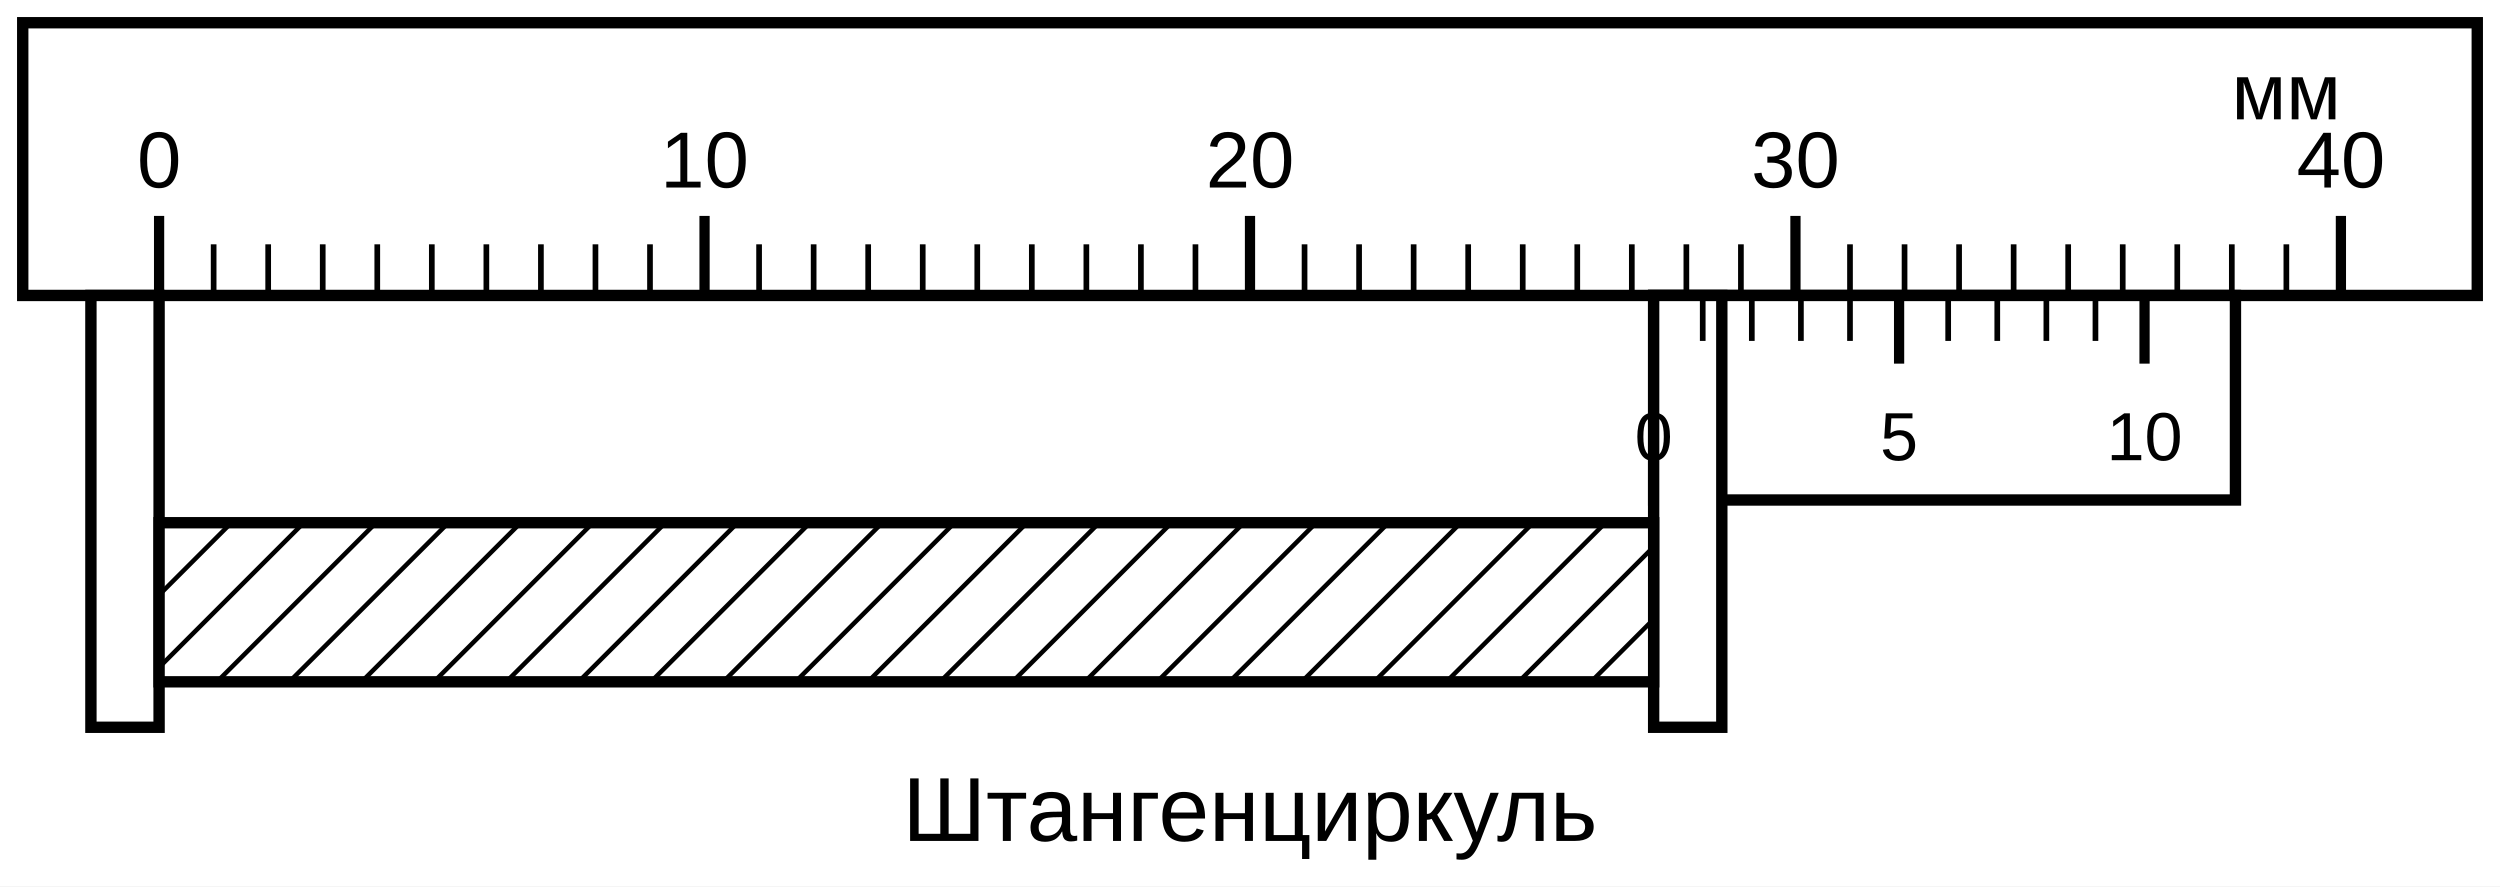
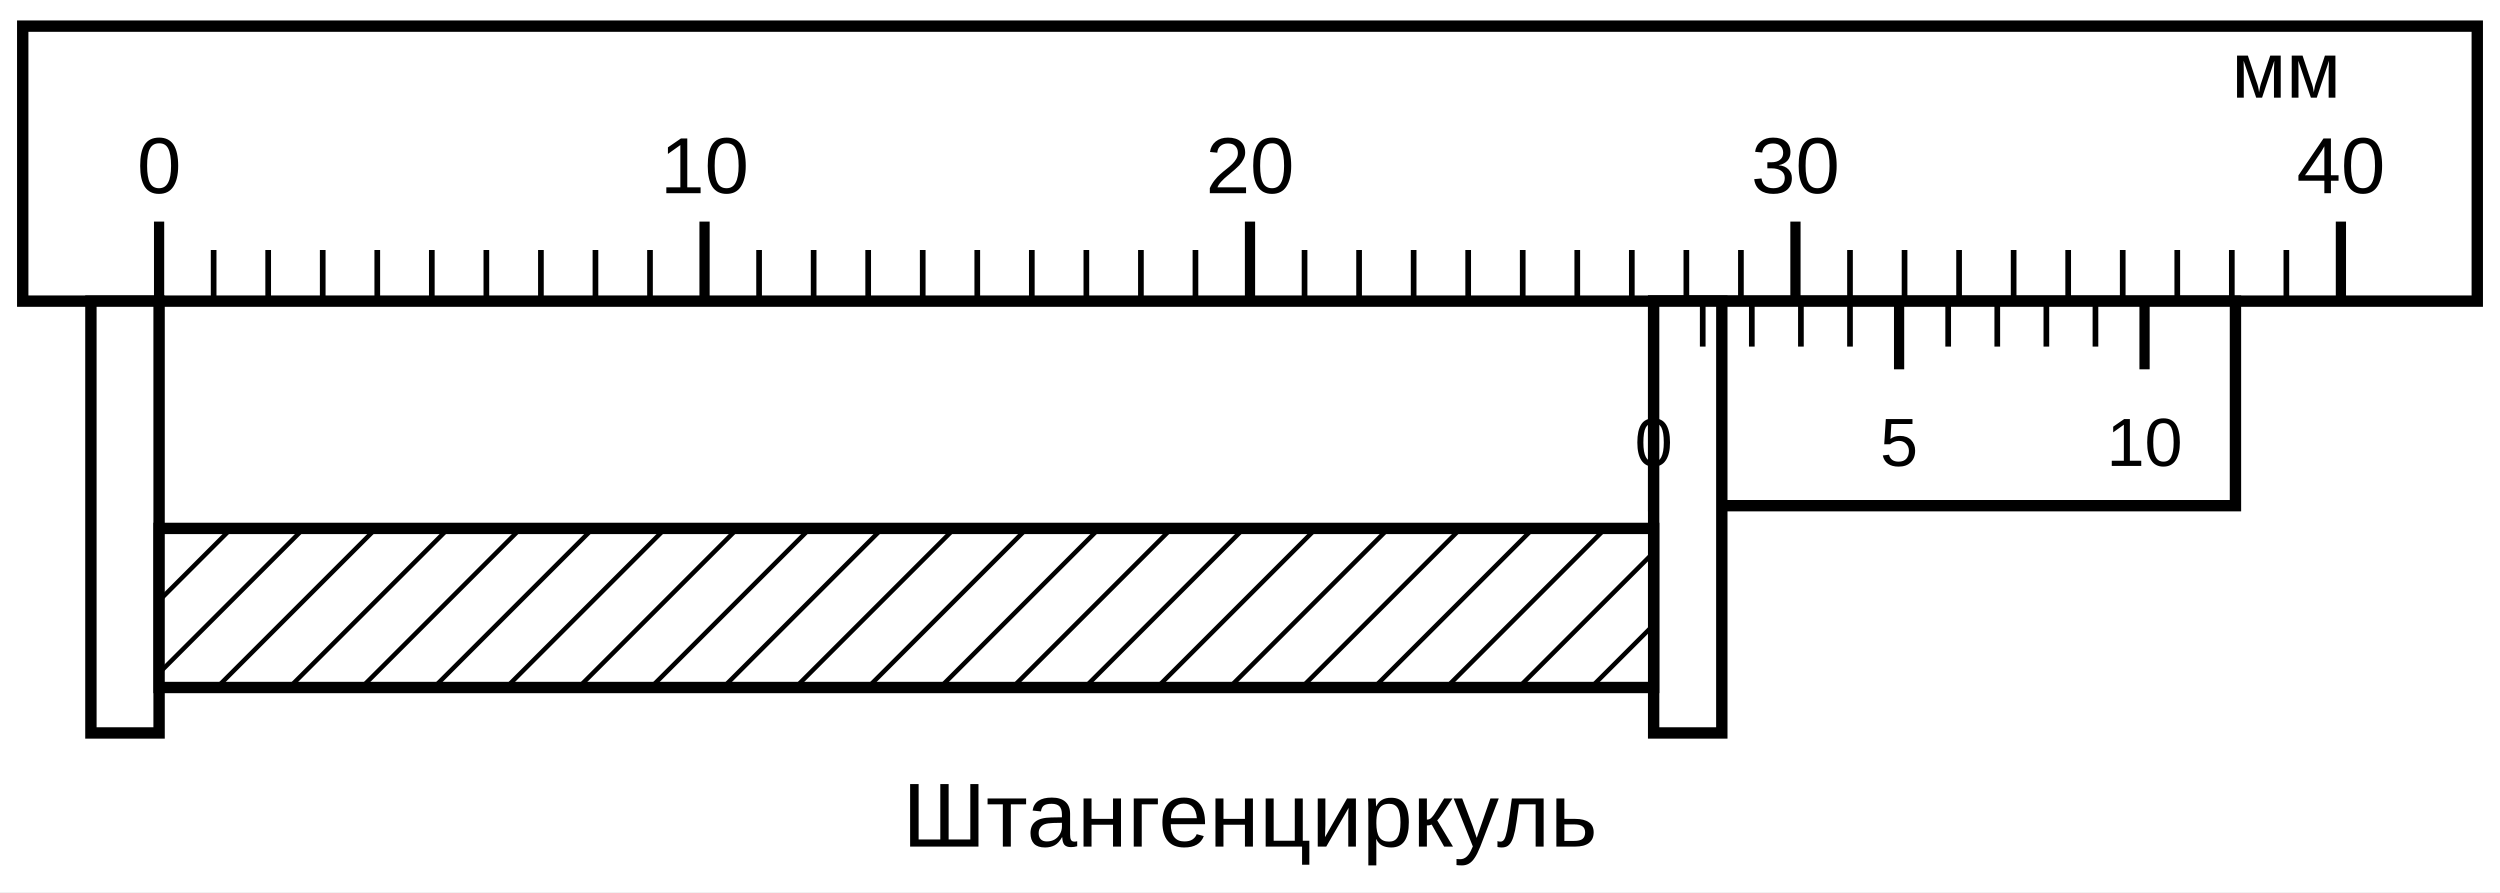
- <svg xmlns="http://www.w3.org/2000/svg" class="visual-svg" viewBox="0 14 220 78" font-family="PT Sans, Segoe UI, Verdana, Arial, sans-serif" width="330" height="117">
-   <rect x="0" y="14" width="220" height="78" fill="#fff" />
-   <rect x="2" y="16" width="216" height="24" fill="#fff" stroke="#000" stroke-width="1" />
+ <svg xmlns="http://www.w3.org/2000/svg" class="visual-svg" viewBox="0 13.5 220 78.5" font-family="PT Sans, Segoe UI, Verdana, Arial, sans-serif" width="330" height="117.75">
+   <rect x="0" y="13.5" width="220" height="78.5" fill="#fff" />
+   <rect x="2" y="15.8" width="216" height="24.2" fill="#fff" stroke="#000" stroke-width="1" />
  <rect x="8" y="40" width="6" height="38" fill="#fff" stroke="#000" stroke-width="1" />
  <line x1="14" y1="40" x2="14" y2="33" fill="none" stroke="#000" stroke-width="0.9" />
  <text x="14" y="30.5" text-anchor="middle" fill="#000" font-size="7">0</text>
  <line x1="18.8" y1="40" x2="18.8" y2="35.5" fill="none" stroke="#000" stroke-width="0.5" />
  <line x1="23.6" y1="40" x2="23.6" y2="35.5" fill="none" stroke="#000" stroke-width="0.5" />
  <line x1="28.4" y1="40" x2="28.4" y2="35.5" fill="none" stroke="#000" stroke-width="0.5" />
  <line x1="33.2" y1="40" x2="33.2" y2="35.5" fill="none" stroke="#000" stroke-width="0.5" />
  <line x1="38" y1="40" x2="38" y2="35.5" fill="none" stroke="#000" stroke-width="0.5" />
  <line x1="42.8" y1="40" x2="42.8" y2="35.5" fill="none" stroke="#000" stroke-width="0.5" />
  <line x1="47.6" y1="40" x2="47.6" y2="35.5" fill="none" stroke="#000" stroke-width="0.5" />
  <line x1="52.4" y1="40" x2="52.4" y2="35.5" fill="none" stroke="#000" stroke-width="0.5" />
  <line x1="57.2" y1="40" x2="57.2" y2="35.5" fill="none" stroke="#000" stroke-width="0.5" />
  <line x1="62" y1="40" x2="62" y2="33" fill="none" stroke="#000" stroke-width="0.9" />
  <text x="62" y="30.5" text-anchor="middle" fill="#000" font-size="7">10</text>
  <line x1="66.8" y1="40" x2="66.8" y2="35.5" fill="none" stroke="#000" stroke-width="0.5" />
  <line x1="71.6" y1="40" x2="71.6" y2="35.5" fill="none" stroke="#000" stroke-width="0.5" />
  <line x1="76.4" y1="40" x2="76.4" y2="35.5" fill="none" stroke="#000" stroke-width="0.5" />
  <line x1="81.2" y1="40" x2="81.2" y2="35.5" fill="none" stroke="#000" stroke-width="0.5" />
  <line x1="86" y1="40" x2="86" y2="35.5" fill="none" stroke="#000" stroke-width="0.5" />
  <line x1="90.8" y1="40" x2="90.8" y2="35.5" fill="none" stroke="#000" stroke-width="0.5" />
  <line x1="95.6" y1="40" x2="95.6" y2="35.5" fill="none" stroke="#000" stroke-width="0.5" />
  <line x1="100.4" y1="40" x2="100.4" y2="35.5" fill="none" stroke="#000" stroke-width="0.5" />
  <line x1="105.2" y1="40" x2="105.2" y2="35.5" fill="none" stroke="#000" stroke-width="0.5" />
  <line x1="110" y1="40" x2="110" y2="33" fill="none" stroke="#000" stroke-width="0.9" />
  <text x="110" y="30.5" text-anchor="middle" fill="#000" font-size="7">20</text>
  <line x1="114.8" y1="40" x2="114.8" y2="35.5" fill="none" stroke="#000" stroke-width="0.5" />
  <line x1="119.6" y1="40" x2="119.6" y2="35.5" fill="none" stroke="#000" stroke-width="0.5" />
  <line x1="124.4" y1="40" x2="124.4" y2="35.5" fill="none" stroke="#000" stroke-width="0.5" />
  <line x1="129.2" y1="40" x2="129.2" y2="35.5" fill="none" stroke="#000" stroke-width="0.5" />
  <line x1="134" y1="40" x2="134" y2="35.5" fill="none" stroke="#000" stroke-width="0.5" />
  <line x1="138.8" y1="40" x2="138.8" y2="35.5" fill="none" stroke="#000" stroke-width="0.5" />
  <line x1="143.6" y1="40" x2="143.6" y2="35.5" fill="none" stroke="#000" stroke-width="0.5" />
  <line x1="148.4" y1="40" x2="148.4" y2="35.5" fill="none" stroke="#000" stroke-width="0.5" />
  <line x1="153.2" y1="40" x2="153.2" y2="35.5" fill="none" stroke="#000" stroke-width="0.5" />
  <line x1="158" y1="40" x2="158" y2="33" fill="none" stroke="#000" stroke-width="0.9" />
  <text x="158" y="30.5" text-anchor="middle" fill="#000" font-size="7">30</text>
  <line x1="162.8" y1="40" x2="162.8" y2="35.5" fill="none" stroke="#000" stroke-width="0.5" />
  <line x1="167.6" y1="40" x2="167.6" y2="35.5" fill="none" stroke="#000" stroke-width="0.5" />
  <line x1="172.4" y1="40" x2="172.4" y2="35.5" fill="none" stroke="#000" stroke-width="0.5" />
  <line x1="177.2" y1="40" x2="177.2" y2="35.5" fill="none" stroke="#000" stroke-width="0.5" />
  <line x1="182" y1="40" x2="182" y2="35.5" fill="none" stroke="#000" stroke-width="0.5" />
  <line x1="186.8" y1="40" x2="186.8" y2="35.5" fill="none" stroke="#000" stroke-width="0.5" />
  <line x1="191.6" y1="40" x2="191.6" y2="35.5" fill="none" stroke="#000" stroke-width="0.5" />
  <line x1="196.4" y1="40" x2="196.4" y2="35.5" fill="none" stroke="#000" stroke-width="0.5" />
  <line x1="201.2" y1="40" x2="201.2" y2="35.5" fill="none" stroke="#000" stroke-width="0.5" />
  <line x1="206" y1="40" x2="206" y2="33" fill="none" stroke="#000" stroke-width="0.9" />
  <text x="206" y="30.5" text-anchor="middle" fill="#000" font-size="7">40</text>
-   <text x="206" y="24.5" text-anchor="end" fill="#000" font-size="7">мм</text>
+   <text x="206" y="22.1" text-anchor="end" fill="#000" font-size="7">мм</text>
  <rect x="145.52" y="40" width="51.2" height="18" fill="#fff" stroke="#000" stroke-width="1" />
  <rect x="145.52" y="40" width="6" height="38" fill="#fff" stroke="#000" stroke-width="1" />
  <line x1="145.52" y1="40" x2="145.52" y2="46" fill="none" stroke="#000" stroke-width="0.9" />
  <text x="145.52" y="54.5" text-anchor="middle" fill="#000" font-size="6">0</text>
  <line x1="149.84" y1="40" x2="149.84" y2="44" fill="none" stroke="#000" stroke-width="0.5" />
  <line x1="154.16" y1="40" x2="154.16" y2="44" fill="none" stroke="#000" stroke-width="0.5" />
  <line x1="158.48" y1="40" x2="158.48" y2="44" fill="none" stroke="#000" stroke-width="0.5" />
  <line x1="162.8" y1="40" x2="162.8" y2="44" fill="none" stroke="#000" stroke-width="0.5" />
  <line x1="167.12" y1="40" x2="167.12" y2="46" fill="none" stroke="#000" stroke-width="0.9" />
  <text x="167.12" y="54.5" text-anchor="middle" fill="#000" font-size="6">5</text>
  <line x1="171.44" y1="40" x2="171.44" y2="44" fill="none" stroke="#000" stroke-width="0.5" />
  <line x1="175.76" y1="40" x2="175.76" y2="44" fill="none" stroke="#000" stroke-width="0.5" />
  <line x1="180.08" y1="40" x2="180.08" y2="44" fill="none" stroke="#000" stroke-width="0.5" />
  <line x1="184.4" y1="40" x2="184.4" y2="44" fill="none" stroke="#000" stroke-width="0.5" />
  <line x1="188.72" y1="40" x2="188.72" y2="46" fill="none" stroke="#000" stroke-width="0.9" />
  <text x="188.72" y="54.5" text-anchor="middle" fill="#000" font-size="6">10</text>
  <rect x="14" y="60" width="131.52" height="14" fill="#fff" stroke="#000" stroke-width="1" />
  <line x1="20.36" y1="60" x2="14" y2="66.36" fill="none" stroke="#000" stroke-width="0.4" />
  <line x1="26.73" y1="60" x2="14" y2="72.73" fill="none" stroke="#000" stroke-width="0.4" />
  <line x1="33.09" y1="60" x2="19.09" y2="74" fill="none" stroke="#000" stroke-width="0.4" />
  <line x1="39.46" y1="60" x2="25.46" y2="74" fill="none" stroke="#000" stroke-width="0.4" />
  <line x1="45.82" y1="60" x2="31.82" y2="74" fill="none" stroke="#000" stroke-width="0.4" />
  <line x1="52.18" y1="60" x2="38.18" y2="74" fill="none" stroke="#000" stroke-width="0.4" />
  <line x1="58.55" y1="60" x2="44.55" y2="74" fill="none" stroke="#000" stroke-width="0.4" />
  <line x1="64.91" y1="60" x2="50.91" y2="74" fill="none" stroke="#000" stroke-width="0.4" />
  <line x1="71.28" y1="60" x2="57.28" y2="74" fill="none" stroke="#000" stroke-width="0.4" />
  <line x1="77.64" y1="60" x2="63.64" y2="74" fill="none" stroke="#000" stroke-width="0.4" />
  <line x1="84" y1="60" x2="70" y2="74" fill="none" stroke="#000" stroke-width="0.4" />
  <line x1="90.37" y1="60" x2="76.37" y2="74" fill="none" stroke="#000" stroke-width="0.4" />
  <line x1="96.73" y1="60" x2="82.73" y2="74" fill="none" stroke="#000" stroke-width="0.4" />
  <line x1="103.1" y1="60" x2="89.1" y2="74" fill="none" stroke="#000" stroke-width="0.4" />
  <line x1="109.46" y1="60" x2="95.46" y2="74" fill="none" stroke="#000" stroke-width="0.4" />
  <line x1="115.82" y1="60" x2="101.82" y2="74" fill="none" stroke="#000" stroke-width="0.4" />
  <line x1="122.19" y1="60" x2="108.19" y2="74" fill="none" stroke="#000" stroke-width="0.4" />
  <line x1="128.55" y1="60" x2="114.55" y2="74" fill="none" stroke="#000" stroke-width="0.4" />
  <line x1="134.92" y1="60" x2="120.92" y2="74" fill="none" stroke="#000" stroke-width="0.4" />
  <line x1="141.28" y1="60" x2="127.28" y2="74" fill="none" stroke="#000" stroke-width="0.4" />
  <line x1="145.52" y1="62.12" x2="133.64" y2="74" fill="none" stroke="#000" stroke-width="0.4" />
  <line x1="145.52" y1="68.49" x2="140.01" y2="74" fill="none" stroke="#000" stroke-width="0.4" />
  <text x="110" y="88" text-anchor="middle" fill="#000" font-size="8">Штангенциркуль</text>
</svg>
